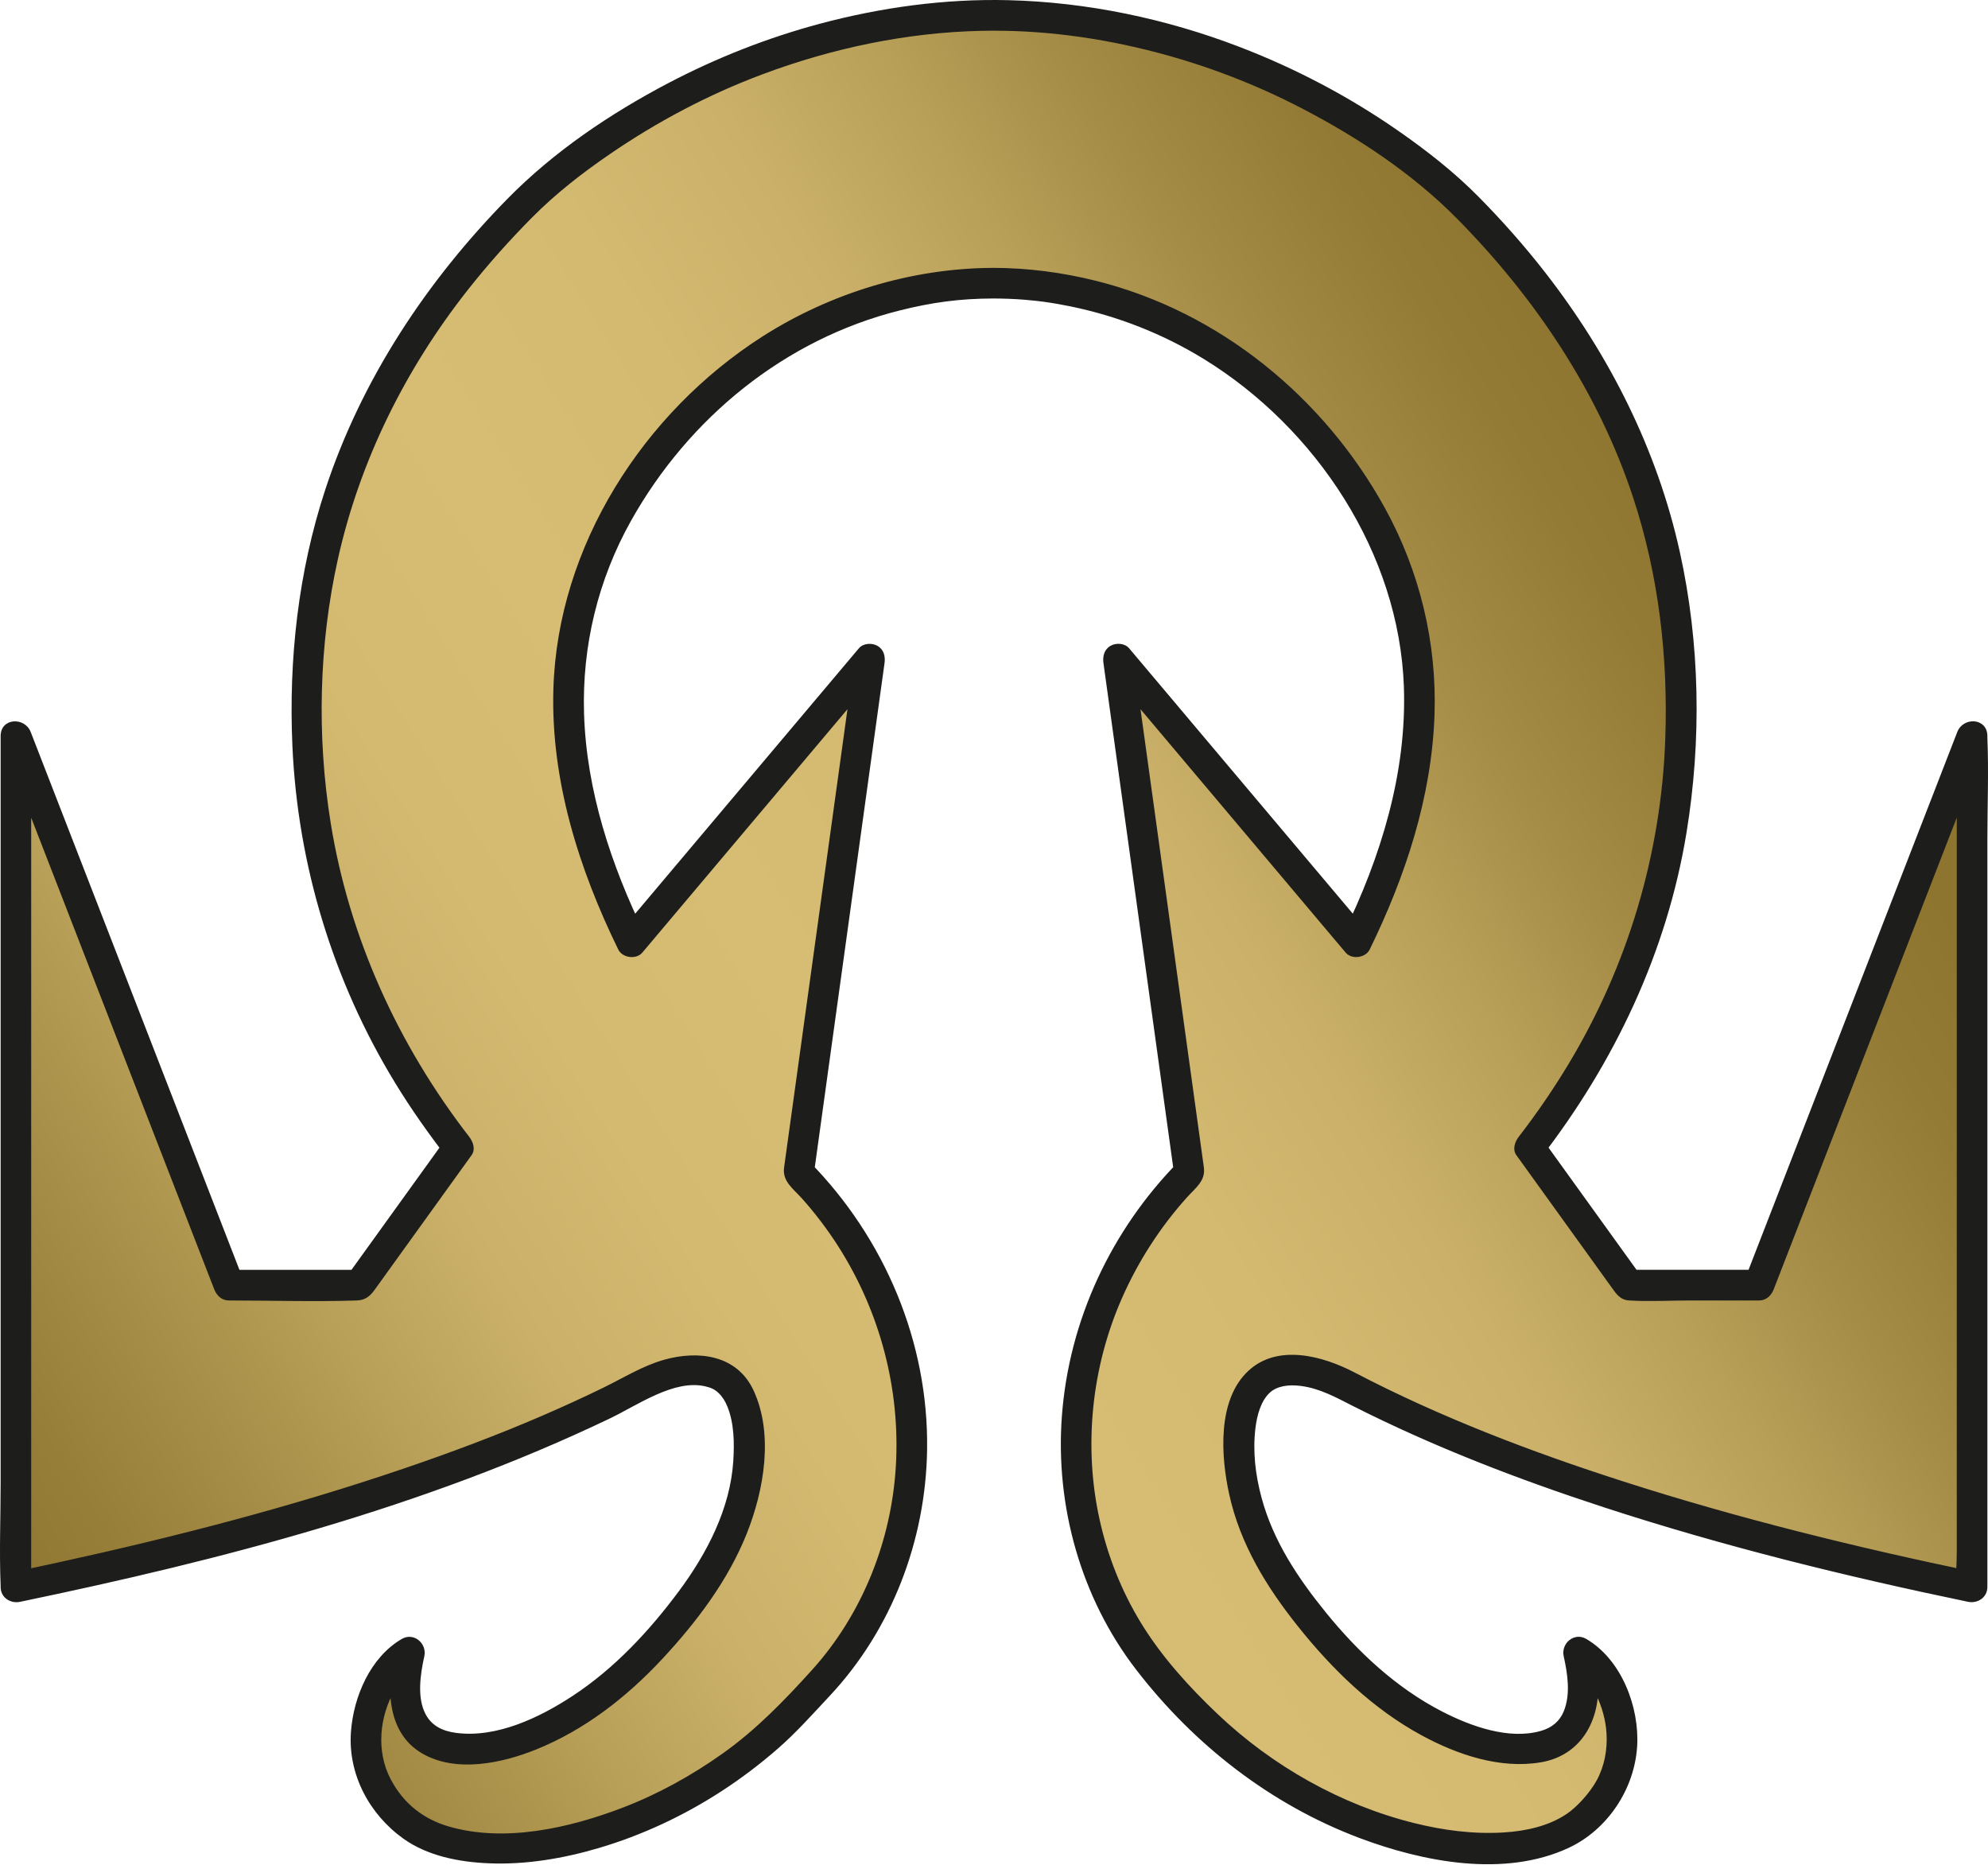
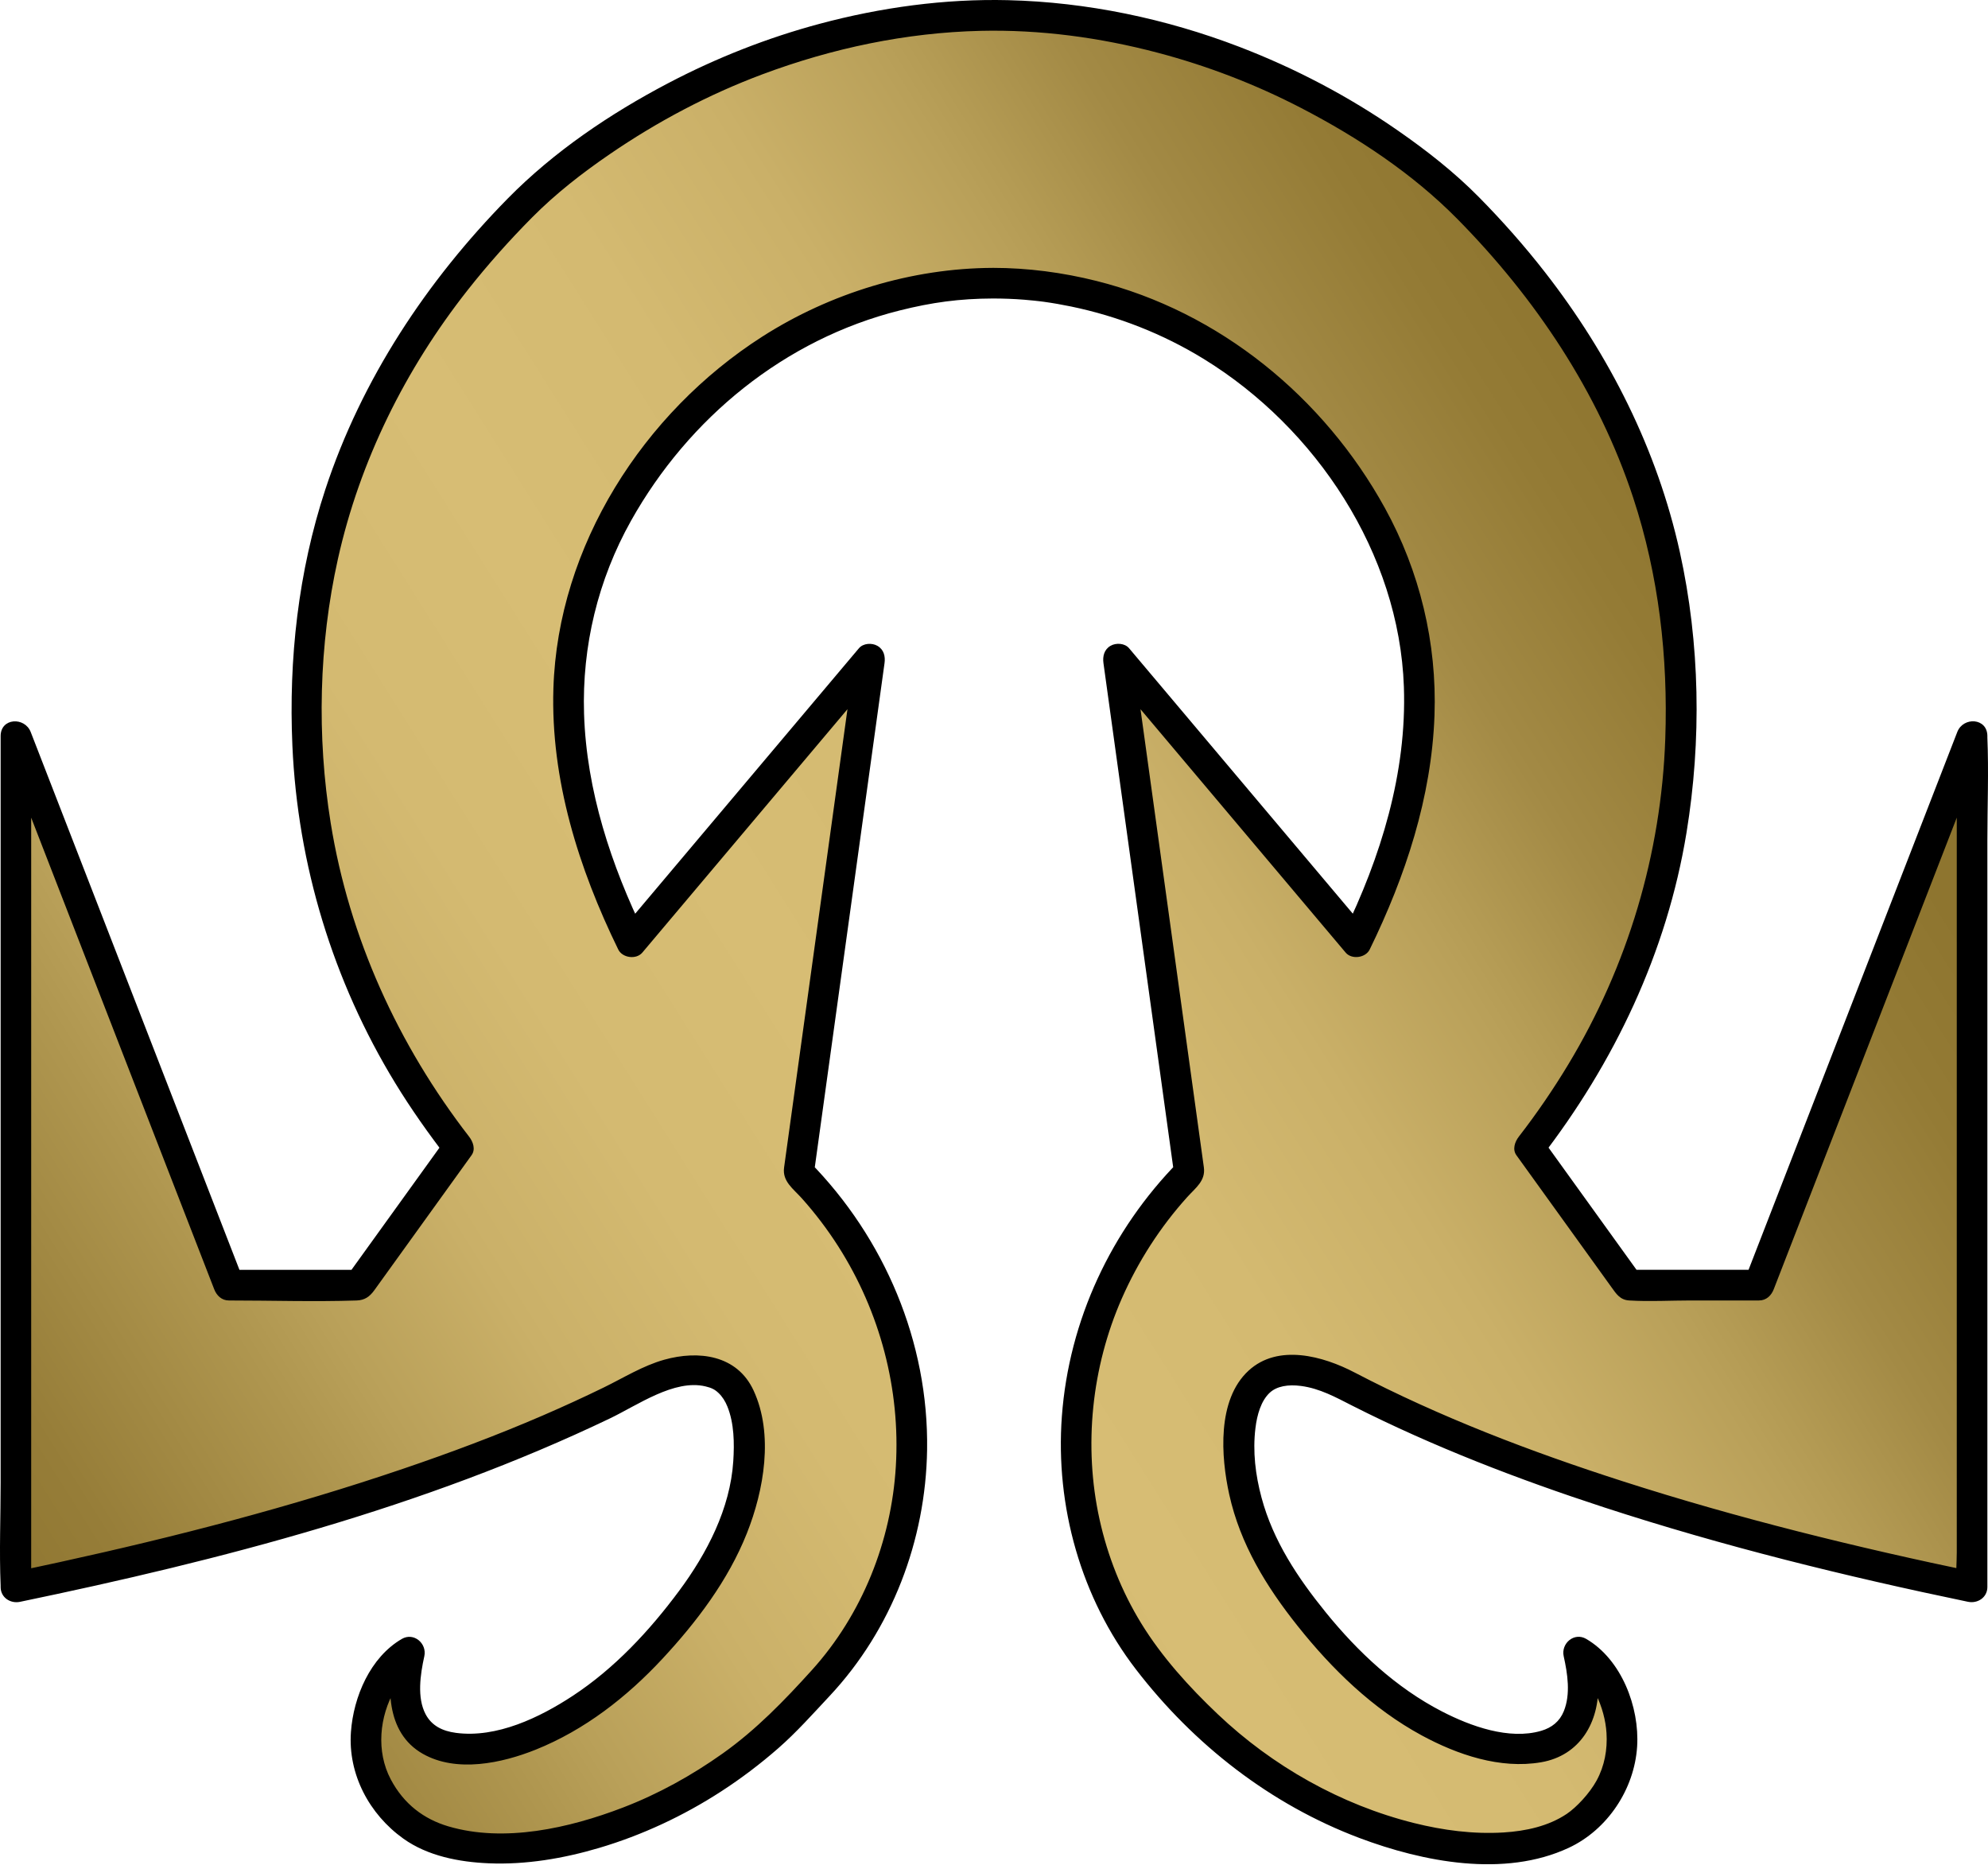
<svg xmlns="http://www.w3.org/2000/svg" id="Ebene_1" data-name="Ebene 1" viewBox="0 0 973.592 912.865" version="1.1" width="973.592" height="912.865">
  <defs id="defs15">
    <style id="style1">
      .cls-1 {
        fill: url(#Rare);
        fill-rule: evenodd;
      }

      .cls-1, .cls-2 {
        stroke-width: 0px;
      }

      .cls-2 {
-         fill: #1d1d1b;
+         fill: #000000;
      }
    </style>
    <linearGradient id="Rare" x1="8.34" y1="814.62" x2="852.18" y2="283.2" gradientUnits="userSpaceOnUse" gradientTransform="translate(-0.00888889,0.00409656)">
      <stop offset="0" stop-color="#8e752f" id="stop1" />
      <stop offset=".07" stop-color="#967d38" id="stop2" />
      <stop offset=".18" stop-color="#af964f" id="stop3" />
      <stop offset=".2" stop-color="#b49b54" id="stop4" />
      <stop offset=".22" stop-color="#b9a059" id="stop5" />
      <stop offset=".3" stop-color="#cab068" id="stop6" />
      <stop offset=".39" stop-color="#d4ba71" id="stop7" />
      <stop offset=".5" stop-color="#d7bd74" id="stop8" />
      <stop offset=".61" stop-color="#d4ba71" id="stop9" />
      <stop offset=".7" stop-color="#cab068" id="stop10" />
      <stop offset=".78" stop-color="#b9a059" id="stop11" />
      <stop offset=".8" stop-color="#b49b54" id="stop12" />
      <stop offset=".86" stop-color="#a38a45" id="stop13" />
      <stop offset=".94" stop-color="#947b35" id="stop14" />
      <stop offset="1" stop-color="#8e752f" id="stop15" />
    </linearGradient>
  </defs>
  <path class="cls-1" d="m 486.251,138.674 c -19.38,0.05 -109.5,3.1 -172.63,94.93 -45.41,65.22 -46.86,141.07 -4.35,227.55 l 116.67,-138.42 -34.78,251.47 c 72.47,73.19 72.47,186.24 7.97,252.92 -64.5,76.09 -169.58,94.93 -202.19,63.05 -31.89,-28.26 -14.49,-71.02 3.62,-81.16 -9.42,41.31 12.32,52.9 46.38,44.93 23.51,-6.11 52.18,-22.47 81.16,-57.25 15.94,-19.57 34.06,-42.76 38.41,-79.72 2.42,-40.58 -13.29,-54.35 -47.1,-41.31 -74.88,40.1 -178.76,73.92 -311.62,101.46 v -416.7 l 104.35,268.86 h 63.77 l 48.55,-67.4 c -52.18,-67.15 -76.82,-142.52 -73.92,-226.1 1.45,-57.97 17.39,-151.46 113.78,-243.49 94.95,-80.44 193.51,-84.79 222.5,-84.79 28.99,0 127.54,4.35 222.48,84.79 96.38,92.04 112.33,185.52 113.78,243.49 2.9,83.58 -21.74,158.95 -73.92,226.1 l 48.55,67.4 h 63.77 l 104.35,-268.86 v 416.7 c -132.86,-27.54 -236.73,-61.36 -311.62,-101.46 -33.82,-13.04 -49.52,0.72 -47.1,41.31 4.35,36.96 22.47,60.15 38.41,79.72 28.99,34.78 57.66,51.14 81.16,57.25 34.06,7.97 55.8,-3.62 46.38,-44.93 18.12,10.15 35.51,52.9 3.62,81.16 -32.61,31.89 -137.69,13.04 -202.19,-63.05 -64.5,-66.67 -64.5,-179.72 7.97,-252.92 l -34.78,-251.47 116.67,138.42 c 42.51,-86.48 41.07,-162.33 -4.35,-227.55 -63.13,-91.83 -153.26,-94.88 -172.63,-94.93 h -1.13 z" id="path15" style="fill:url(#Rare)" />
  <path class="cls-2" d="m 486.251,131.174 c -39.7,0.14 -79.61,12.33 -112.99,33.69 -58.17,37.24 -100.07,102.46 -102.24,172.23 -1.39,44.63 12.37,88.15 31.76,127.85 2.01,4.12 8.8,5.06 11.78,1.52 13.12,-15.56 26.23,-31.12 39.35,-46.68 l 62.8,-74.5 c 4.84,-5.74 9.68,-11.49 14.53,-17.23 l -12.54,-7.3 c -4.64,33.55 -9.28,67.09 -13.92,100.64 -6.39,46.17 -12.77,92.34 -19.16,138.52 -0.54,3.93 -1.09,7.87 -1.63,11.8 -0.93,6.76 4.5,10.39 8.63,15 6.66,7.43 12.68,15.38 18.04,23.8 20.32,31.94 30.33,69.7 28.06,107.52 -2.19,36.6 -16.47,72.52 -41.14,99.79 -13.5,14.92 -27.25,29.15 -43.73,40.85 -15.09,10.71 -31.49,19.8 -48.78,26.43 -26.32,10.1 -58.16,17.29 -85.54,9.19 -11.88,-3.52 -21.74,-10.84 -28.17,-23.01 -7.24,-13.71 -5.59,-30.76 2.05,-43.93 2.84,-4.89 6.57,-9.31 10.94,-11.85 -3.67,-2.82 -7.34,-5.65 -11.02,-8.47 -3.97,18 -4.66,41.31 13.73,51.75 16.52,9.38 38.76,4.6 55.33,-2.05 23.93,-9.61 44.62,-25.76 62.08,-44.55 16.75,-18.03 32.17,-38.38 41.3,-61.38 8.37,-21.06 13.2,-48.49 3.28,-69.93 -8.07,-17.43 -26.97,-19.77 -43.76,-15.06 -10.5,2.95 -19.91,8.86 -29.67,13.62 -9.76,4.76 -19.84,9.38 -29.91,13.73 -22.4,9.68 -45.29,18.23 -68.39,26.08 -54.98,18.68 -111.31,33.26 -168.01,45.66 -7.83,1.71 -15.68,3.38 -23.53,5.01 l 9.49,7.23 v -399.76 c 0,-5.29 0.58,-10.96 0,-16.23 -0.03,-0.23 0,-0.47 0,-0.71 l -14.73,1.99 c 11.76,30.3 23.52,60.6 35.28,90.9 18.74,48.27 37.47,96.54 56.21,144.81 4.29,11.05 8.58,22.1 12.87,33.15 1.21,3.13 3.69,5.51 7.23,5.51 20.81,0 41.72,0.67 62.52,0 3.94,-0.13 6.35,-1.84 8.61,-4.94 2.26,-3.1 4.69,-6.51 7.03,-9.76 7.94,-11.02 15.88,-22.05 23.82,-33.07 5.6,-7.78 11.21,-15.56 16.81,-23.34 2.11,-2.93 0.75,-6.6 -1.17,-9.09 -34.77,-44.94 -58.74,-97.42 -67.8,-153.62 -6.84,-42.39 -5.83,-87.26 3.53,-129.24 10.73,-48.14 33.09,-93.08 63.59,-131.75 9.8,-12.43 20.35,-24.25 31.49,-35.49 11.61,-11.71 24.54,-21.76 38.14,-31.07 23.21,-15.89 48.28,-29.17 74.64,-39.03 34.16,-12.78 70.4,-20.45 106.88,-21.3 29.26,-0.68 58.43,3.25 86.7,10.7 24.37,6.43 47.98,15.5 70.36,27.11 27.65,14.34 54.48,32.06 76.41,54.28 38.12,38.63 69.07,84.69 86.12,136.46 12.55,38.13 17.14,78.11 15.73,118.14 -1.98,56.39 -18.37,111.17 -47.52,159.46 -7.38,12.23 -15.47,24.05 -24.21,35.34 -1.9,2.46 -3.26,6.2 -1.17,9.09 12.77,17.73 25.54,35.45 38.31,53.18 2.77,3.85 5.54,7.69 8.31,11.54 2.28,3.17 4.14,6.12 8.59,6.39 9.99,0.61 20.2,0 30.21,0 h 33.38 c 3.58,0 6.02,-2.38 7.23,-5.51 11.76,-30.3 23.52,-60.6 35.28,-90.9 18.74,-48.27 37.47,-96.54 56.21,-144.81 4.29,-11.05 8.58,-22.1 12.87,-33.15 l -14.73,-1.99 v 399.76 c 0,5.28 -0.61,10.97 0,16.23 0.03,0.23 0,0.47 0,0.71 3.16,-2.41 6.33,-4.82 9.49,-7.23 -58.33,-12.12 -116.31,-26.33 -173.06,-44.57 -44.99,-14.46 -89.4,-31.38 -131.34,-53.27 -15.4,-8.04 -37.48,-14.21 -51.94,-0.89 -15.54,14.31 -13.51,42.17 -9.45,60.62 5.36,24.31 18.18,45.16 33.51,64.41 16.85,21.17 36.79,40.58 60.75,53.56 17.48,9.46 38.39,16.6 58.46,13.16 19.1,-3.27 28.51,-19.68 27.99,-38.09 -0.17,-5.99 -1.16,-11.98 -2.45,-17.82 -3.67,2.82 -7.34,5.65 -11.02,8.47 10.37,6.04 16.76,20.84 17.52,33.14 0.5,8.06 -0.95,16.1 -4.84,23.23 -3.48,6.37 -9.92,13.18 -14.63,16.35 -8.93,6 -20.01,8.43 -31.02,9.1 -14.76,0.89 -29.51,-1.06 -43.82,-4.63 -35.85,-8.96 -69.28,-27.89 -96.05,-53.27 -13.97,-13.24 -27.41,-28.05 -37.5,-44.5 -9.63,-15.71 -16.44,-32.9 -20.41,-50.89 -7.94,-35.93 -3.89,-74.58 10.92,-108.25 7.97,-18.11 18.8,-34.94 32.05,-49.63 4.09,-4.53 9.02,-7.91 8.11,-14.54 -0.19,-1.37 -0.38,-2.74 -0.57,-4.11 -5.83,-42.15 -11.66,-84.3 -17.49,-126.45 -5.45,-39.43 -10.91,-78.86 -16.36,-118.28 l -0.28,-2.01 -12.54,7.3 c 13.12,15.56 26.23,31.12 39.35,46.68 20.93,24.83 41.87,49.67 62.8,74.5 4.84,5.74 9.68,11.49 14.53,17.23 2.98,3.54 9.77,2.6 11.78,-1.52 17.51,-35.84 30.3,-74.48 31.73,-114.62 1.26,-35.42 -7.19,-70.54 -24.3,-101.57 -29.9,-54.24 -80.93,-96.06 -141.27,-111.18 -16.56,-4.15 -33.68,-6.4 -50.75,-6.4 -9.65,0 -9.67,15 0,15 5.15,0 10.3,0.19 15.44,0.6 1.61,0.13 3.22,0.28 4.82,0.45 0.92,0.1 1.84,0.21 2.76,0.31 1.9,0.22 1.06,0.12 2.01,0.25 4.46,0.62 8.89,1.4 13.3,2.31 22.97,4.76 44.95,13.38 64.95,25.66 55.08,33.83 95.76,95.21 98.05,160.55 1.48,42.22 -11.32,83.46 -29.69,121.05 l 11.78,-1.52 c -13.12,-15.56 -26.23,-31.12 -39.35,-46.68 -20.93,-24.83 -41.87,-49.67 -62.8,-74.5 -4.84,-5.74 -9.68,-11.49 -14.53,-17.23 -2.12,-2.51 -6.4,-2.75 -9.09,-1.17 -3.12,1.82 -3.91,5.13 -3.45,8.47 3.93,28.43 7.87,56.86 11.8,85.3 6.22,44.96 12.44,89.93 18.66,134.89 1.44,10.43 2.88,20.85 4.33,31.28 l 1.93,-7.3 c -32.99,33.57 -53.63,77.66 -57.09,124.69 -3.24,43.94 9.36,88.89 36.3,123.89 28.34,36.82 65.82,66.1 109.41,82.53 31.14,11.73 70.95,19.54 102.49,4.84 19.07,-8.89 32.22,-28.8 33.53,-49.65 1.21,-19.26 -7.65,-42.59 -24.95,-52.67 -5.87,-3.42 -12.4,2.21 -11.02,8.47 1.89,8.54 3.47,18.53 0.06,26.94 -2.01,4.96 -5.84,8.07 -11.08,9.6 -15.7,4.59 -34.55,-2.24 -48.62,-9.5 -22.37,-11.54 -41.17,-29.12 -56.92,-48.56 -13.67,-16.87 -25.69,-34.88 -31.4,-56.07 -3,-11.13 -4.39,-22.59 -3,-34.09 0.78,-6.51 2.74,-13.31 6.93,-17.27 3.51,-3.31 9.12,-4.2 15.37,-3.38 9.3,1.22 17.11,5.6 25.32,9.76 39.49,19.99 81,35.95 123.05,49.67 58.4,19.06 118.17,33.77 178.29,46.26 4.72,0.98 9.49,-2.11 9.49,-7.23 v -365.56 c 0,-16.76 0.7,-33.68 0,-50.43 0,-0.23 0,-0.47 0,-0.71 0,-8.94 -11.8,-9.55 -14.73,-1.99 -11.76,30.3 -23.52,60.6 -35.28,90.9 -18.74,48.27 -37.47,96.54 -56.21,144.81 -4.29,11.05 -8.58,22.1 -12.87,33.15 l 7.23,-5.51 h -63.77 l 6.48,3.71 c -16.18,-22.47 -32.37,-44.93 -48.55,-67.4 l -1.17,9.09 c 36.19,-46.78 61.93,-100.84 71.53,-159.44 7.41,-45.25 6.64,-92.6 -3.27,-137.44 -11.07,-50.12 -34.52,-96.52 -65.97,-136.9 -10.06,-12.92 -20.92,-25.2 -32.41,-36.85 -12.06,-12.22 -25.53,-22.77 -39.62,-32.56 -24.14,-16.78 -50.28,-30.52 -77.72,-41.05 -36,-13.81 -74.63,-21.91 -113.27,-22.85 -31.03,-0.75 -62.29,3.55 -92.23,11.56 -25.68,6.87 -50.61,16.7 -74.15,29.05 -28.49,14.94 -56.08,33.56 -78.67,56.55 -39.66,40.36 -71.55,88.46 -89.3,142.4 -13.26,40.29 -18.01,83.15 -16.14,125.45 2.59,58.41 19.85,115.22 50.3,165.14 7.83,12.83 16.5,25.08 25.69,36.96 l -1.17,-9.09 c -16.18,22.47 -32.37,44.93 -48.55,67.4 l 6.48,-3.71 h -63.77 l 7.23,5.51 c -11.76,-30.3 -23.52,-60.6 -35.28,-90.9 -18.74,-48.27 -37.47,-96.54 -56.21,-144.81 -4.29,-11.05 -8.58,-22.1 -12.87,-33.15 -2.91,-7.49 -14.73,-7.02 -14.73,1.99 v 365.56 c 0,16.76 -0.7,33.68 0,50.43 0,0.23 0,0.47 0,0.71 0,5.12 4.77,8.21 9.49,7.23 98.46,-20.45 197.75,-46.16 288.8,-89.76 13.76,-6.59 31.6,-19.36 46.88,-15.74 2.95,0.7 4.57,1.49 6.36,3.19 1.9,1.79 3.36,4.1 4.41,6.73 3.31,8.25 3.42,17.95 2.86,26.69 -1.49,23.25 -12.89,45.14 -26.52,63.51 -14.53,19.59 -31.63,37.97 -52.11,51.42 -16.17,10.62 -37.25,20.78 -57.21,18.12 -6.7,-0.89 -11.88,-3.55 -14.83,-9.11 -4.3,-8.12 -2.61,-19.47 -0.64,-28.41 1.38,-6.26 -5.15,-11.88 -11.02,-8.47 -15.47,9.01 -23.66,28.32 -24.91,45.5 -1.51,20.72 8.95,40.33 25.66,52.28 11.94,8.54 27.38,11.47 41.77,12.08 18.21,0.78 36.7,-2.37 54.12,-7.53 21.07,-6.24 41.32,-15.71 59.75,-27.66 9.84,-6.37 19.23,-13.49 28.05,-21.21 8.82,-7.72 16.91,-16.8 25.11,-25.57 30.43,-32.53 47.02,-76.14 47.7,-120.53 0.8,-52.67 -20.79,-103.57 -57.57,-140.99 l 1.93,7.3 c 3.93,-28.43 7.87,-56.86 11.8,-85.3 6.22,-44.96 12.44,-89.93 18.66,-134.89 1.44,-10.43 2.88,-20.85 4.33,-31.28 0.46,-3.36 -0.31,-6.64 -3.45,-8.47 -2.7,-1.58 -6.97,-1.34 -9.09,1.17 -13.12,15.56 -26.23,31.12 -39.35,46.68 -20.93,24.83 -41.87,49.67 -62.8,74.5 -4.84,5.74 -9.68,11.49 -14.53,17.23 l 11.78,1.52 c -16.42,-33.62 -28.53,-70.18 -29.71,-107.84 -1.04,-33.13 6.82,-65.67 23.04,-94.59 28.24,-50.35 75.3,-88.82 131.54,-102.91 15.84,-3.97 29.24,-5.8 45.64,-5.86 9.65,-0.03 9.67,-15.03 0,-15 z" id="path16" />
</svg>
